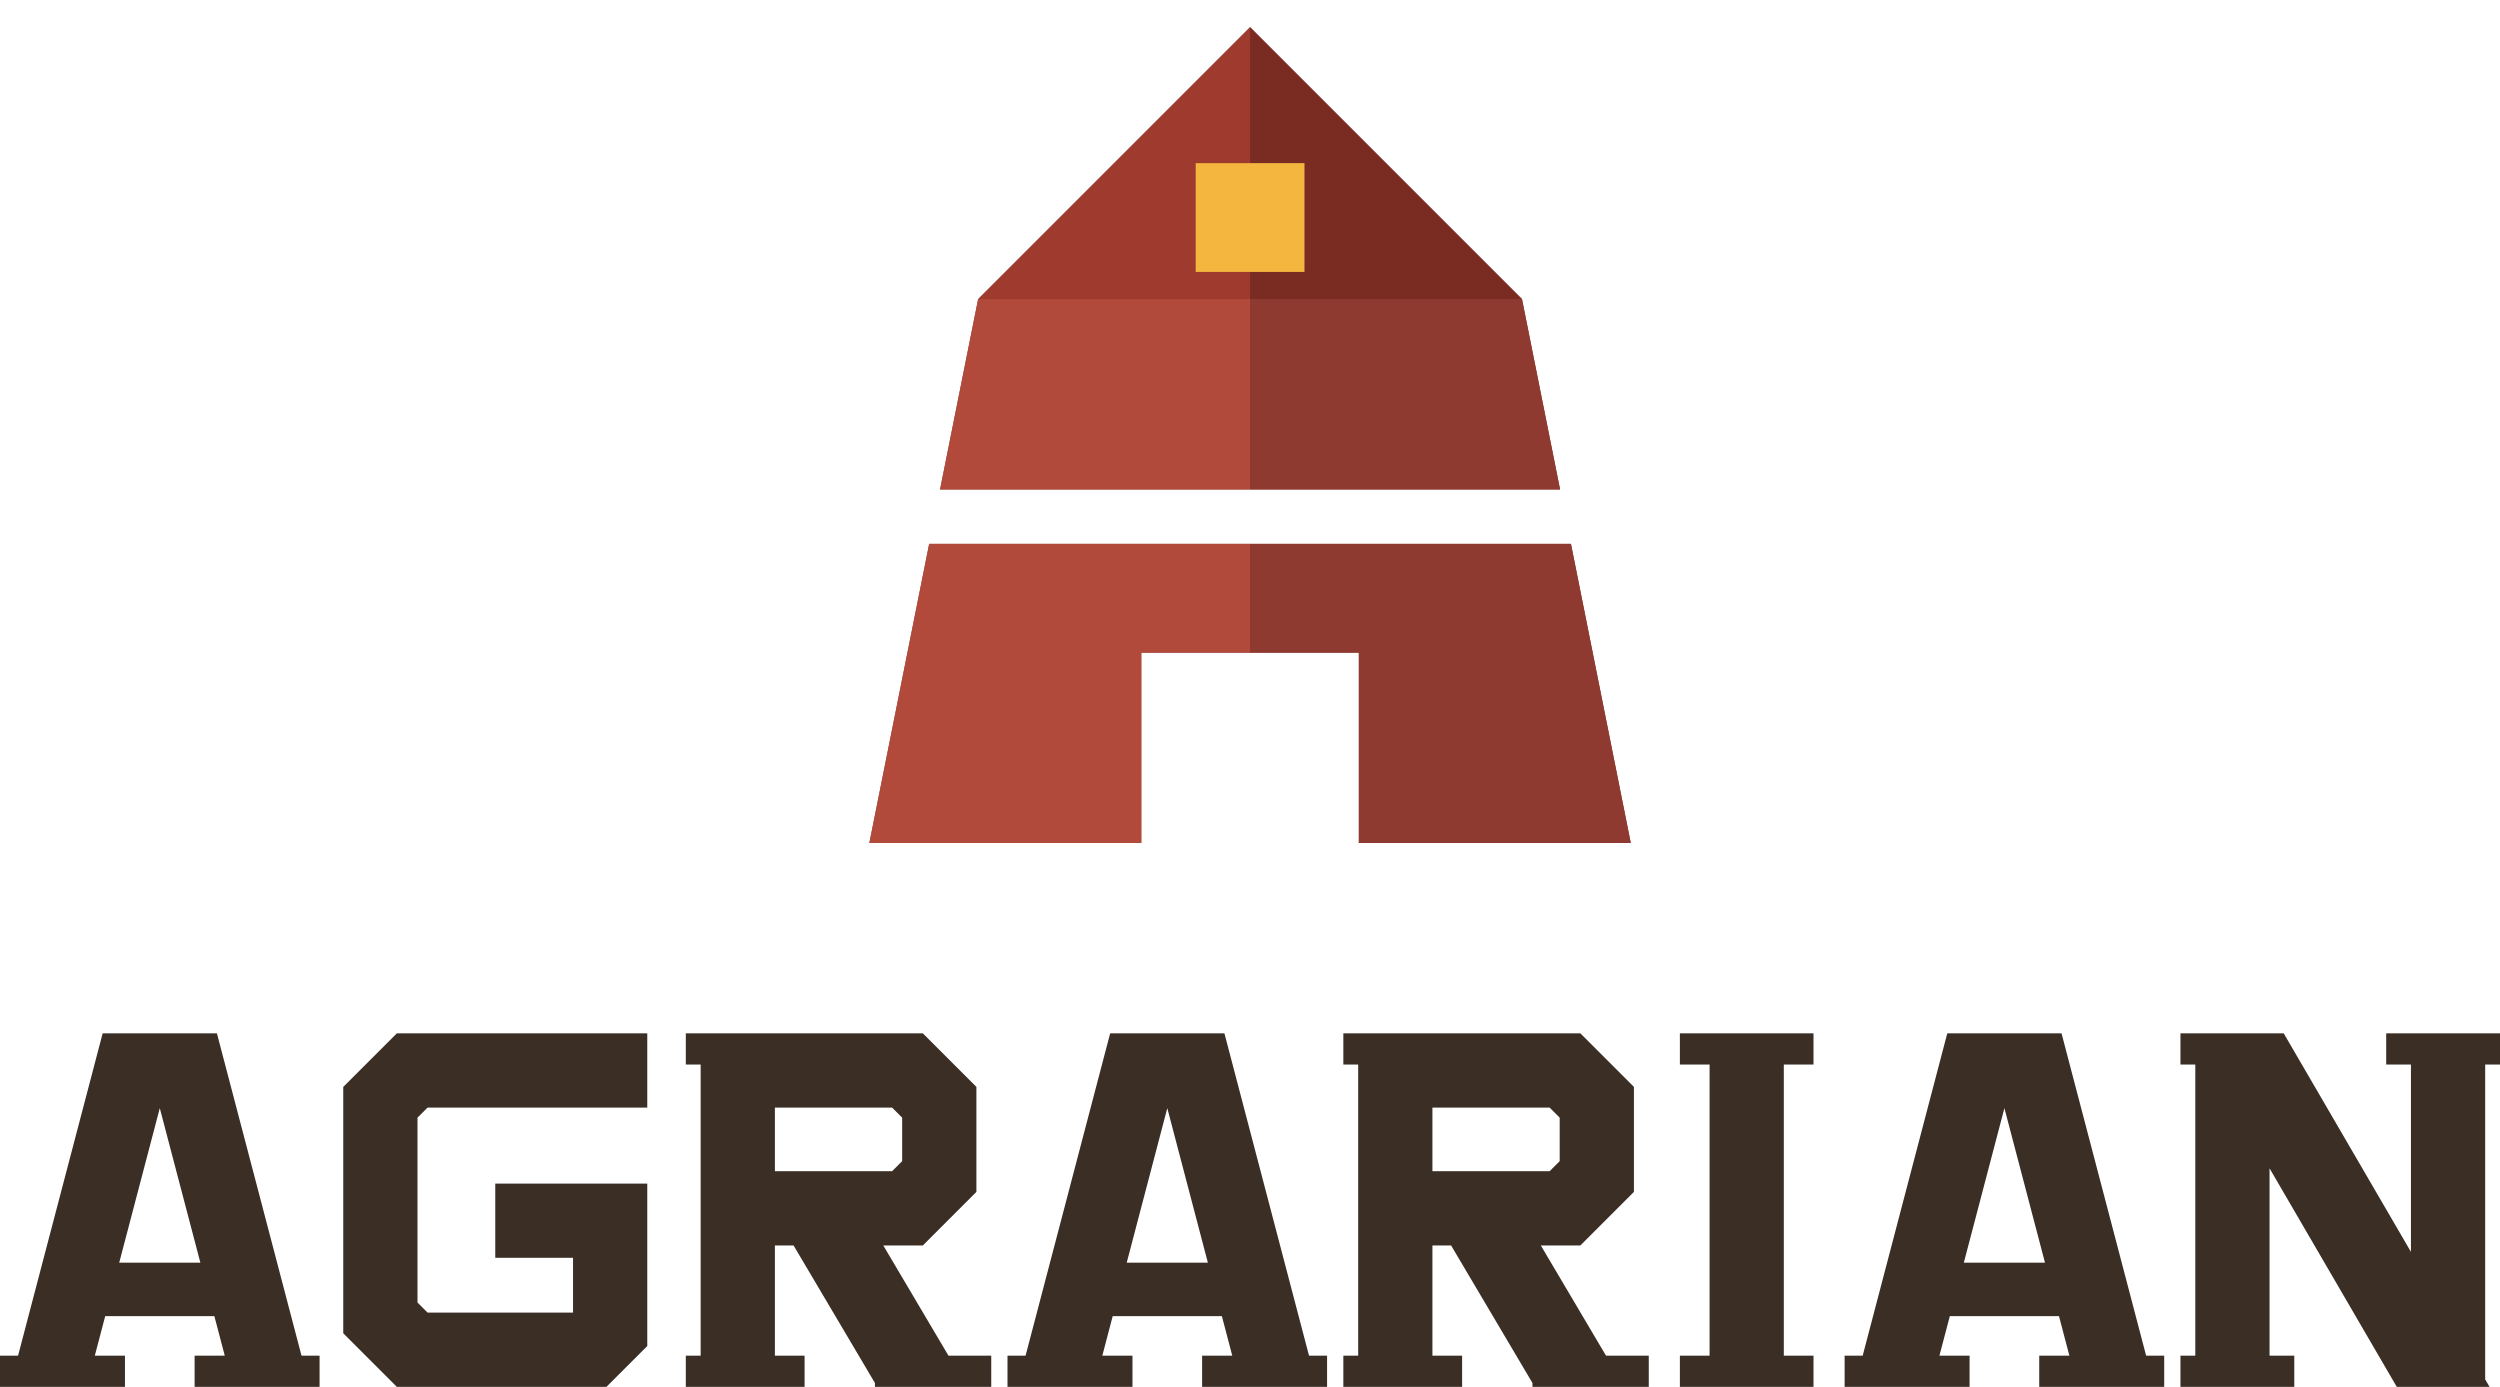
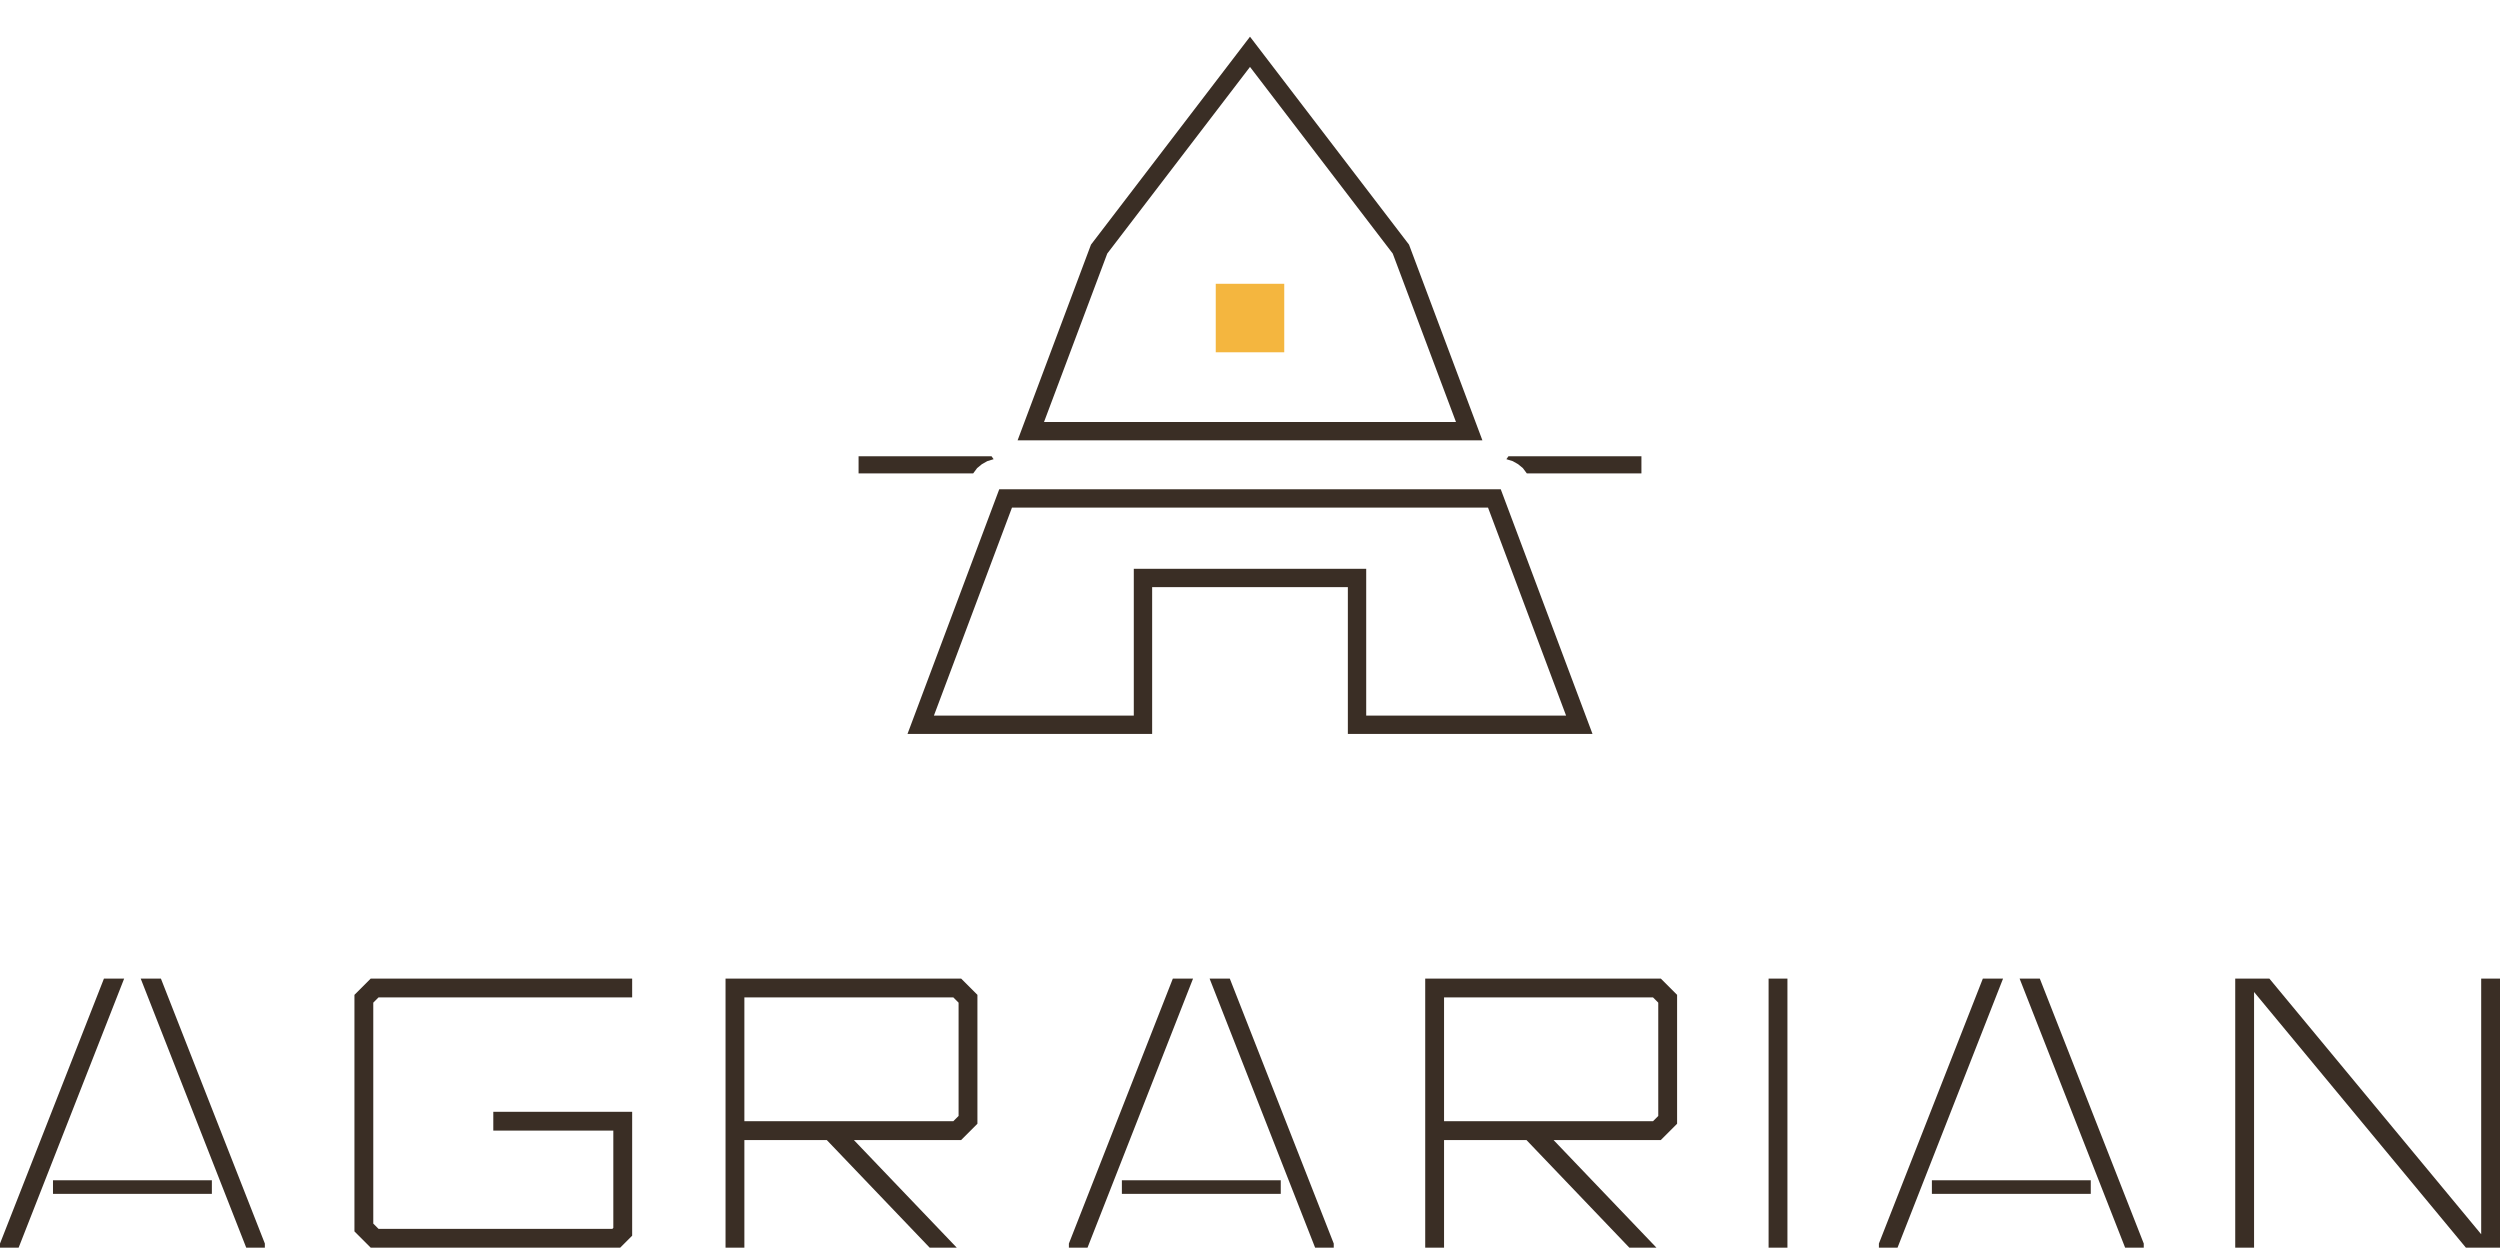
- <svg xmlns="http://www.w3.org/2000/svg" viewBox="0 0 183.87 102" role="img" aria-label="Agrarian">
-   <g transform="translate(59.94 0)">
-     <path d="M12 22L9.2 36L54.8 36L52 22L32 2ZM4 62L24 62L24 48L40 48L40 62L60 62L55.6 40L8.4 40Z" fill="#8e3a30" />
-     <path d="M32 20L28 20L28 12L32 12L32 2L12 22L32 22Z" fill="#9e3b2e" />
-     <path d="M32 2L32 12L36 12L36 20L32 20L32 22L52 22Z" fill="#7a2c23" />
-     <path d="M32 40L8.4 40L4 62L24 62L24 48L32 48ZM32 22L12 22L9.2 36L32 36Z" fill="#b24a3c" />
-     <path d="M55.6 40L32 40L32 48L40 48L40 62L60 62ZM52 22L32 22L32 36L54.8 36Z" fill="#8e3a30" />
-     <path d="M36 12L28 12L28 20L36 20Z" fill="#f4b63f" />
+ <svg xmlns="http://www.w3.org/2000/svg" viewBox="0 0 204.38 102" role="img" aria-label="Agrarian">
+   <g transform="translate(70.19 0)">
+     <path d="M13 36L51 36L45 20L32 3L19 20ZM20.33 20.73L32 5.47L43.67 20.73L48.84 34.5L15.16 34.5ZM9.37 38.7L9.69 38.27L10.08 37.95L10.52 37.7L11.04 37.54L10.87 37.3L0 37.3L0 38.7ZM53.13 37.3L52.96 37.54L53.48 37.7L53.92 37.95L54.31 38.27L54.63 38.7L64 38.7L64 37.3ZM4 60L24 60L24 48L40 48L40 60L60 60L52.5 40L11.5 40ZM22.5 46.5L22.5 58.5L6.16 58.5L12.54 41.5L51.46 41.5L57.84 58.5L41.5 58.5L41.5 46.5Z" fill="#3a2e25" />
+     <path d="M34.8 23.2L29.2 23.2L29.2 28.8L34.8 28.8Z" fill="#f4b63f" />
  </g>
-   <path transform="translate(0 76) scale(0.26)" d="M85.29 91.18L61.36 0L29.04 0L5.11 91.18L0 91.18L0 100L35.35 100L35.35 91.18L26.82 91.18L29.76 80L60.64 80L63.58 91.18L55.05 91.18L55.05 100L90.4 100L90.4 91.18ZM33.72 64.88L45.2 21.16L56.68 64.88ZM162.1 63.5L162.1 79L120.95 79L118.1 76.15L118.1 23.85L120.95 21L183.1 21L183.1 0L112.25 0L97.1 15.15L97.1 84.85L112.25 100L171.55 100L183.1 88.45L183.1 42.5L140.1 42.5L140.1 63.5ZM194 0L194 8.82L198.2 8.82L198.2 91.18L194 91.18L194 100L227.6 100L227.6 91.18L219.2 91.18L219.2 60L224.48 60L247.5 98.91L247.5 100L280.4 100L280.4 91.18L268.3 91.18L249.86 60L261.05 60L276.2 44.85L276.2 15.15L261.05 0ZM219.2 21L252.35 21L255.2 23.85L255.2 36.15L252.35 39L219.2 39ZM370.29 91.18L346.36 0L314.04 0L290.11 91.18L285 91.18L285 100L320.35 100L320.35 91.18L311.82 91.18L314.76 80L345.64 80L348.58 91.18L340.05 91.18L340.05 100L375.4 100L375.4 91.18ZM318.72 64.88L330.2 21.16L341.68 64.88ZM380 0L380 8.82L384.2 8.82L384.2 91.18L380 91.18L380 100L413.6 100L413.6 91.18L405.2 91.18L405.2 60L410.48 60L433.5 98.91L433.5 100L466.4 100L466.4 91.18L454.3 91.18L435.86 60L447.05 60L462.2 44.85L462.2 15.15L447.05 0ZM405.2 21L438.35 21L441.2 23.85L441.2 36.15L438.35 39L405.2 39ZM475.2 100L513 100L513 91.18L504.6 91.18L504.6 8.82L513 8.82L513 0L475.2 0L475.2 8.82L483.6 8.82L483.6 91.18L475.2 91.18ZM607.09 91.18L583.16 0L550.84 0L526.91 91.18L521.8 91.18L521.8 100L557.15 100L557.15 91.18L548.62 91.18L551.56 80L582.44 80L585.38 91.18L576.85 91.18L576.85 100L612.2 100L612.2 91.18ZM555.52 64.88L567 21.16L578.48 64.88ZM616.8 91.18L616.8 100L649 100L649 91.18L642 91.18L642 38.18L677.99 100L704.23 100L703 97.89L703 8.82L707.2 8.82L707.2 0L675 0L675 8.82L682 8.82L682 61.82L646.01 0L616.8 0L616.8 8.82L621 8.82L621 91.18Z" fill="#3a2e25" />
+   <path transform="translate(0 80) scale(0.22)" d="M19.69 80L78.73 80L78.73 74.96L19.69 74.96ZM416.89 74.96L416.89 80L475.93 80L475.93 74.96ZM46.14 0L38.63 0L0 98.47L0 100L6.92 100ZM59.79 0L52.28 0L91.5 100L98.42 100L98.42 98.47ZM227.91 56.5L227.91 92.65L227.56 93L140.66 93L138.71 91.05L138.71 8.95L140.66 7L234.91 7L234.91 0L137.76 0L131.71 6.05L131.71 93.95L137.76 100L230.46 100L234.91 95.55L234.91 49.5L183.31 49.5L183.31 56.5ZM269.61 0L269.61 100L276.61 100L276.61 60L307.23 60L345.47 100L355.54 100L317.3 60L357.16 60L363.21 53.95L363.21 6.05L357.16 0ZM276.61 53L276.61 7L354.26 7L356.21 8.95L356.21 51.05L354.26 53ZM443.34 0L435.83 0L397.2 98.47L397.2 100L404.12 100ZM717.89 80L776.93 80L776.93 74.96L717.89 74.96ZM456.99 0L449.48 0L488.7 100L495.62 100L495.62 98.47ZM529.61 0L529.61 100L536.61 100L536.61 60L567.23 60L605.47 100L615.54 100L577.3 60L617.16 60L623.21 53.95L623.21 6.05L617.16 0ZM536.61 53L536.61 7L614.26 7L616.21 8.95L616.21 51.05L614.26 53ZM664.21 100L664.21 0L657.21 0L657.21 100ZM744.34 0L736.83 0L698.2 98.47L698.2 100L705.12 100ZM757.99 0L750.48 0L789.7 100L796.62 100L796.62 98.47ZM922.01 95.01L843.29 0L830.61 0L830.61 100L837.61 100L837.61 4.99L916.33 100L926.15 100L929.01 100L929.01 0L922.01 0Z" fill="#3a2e25" />
</svg>
